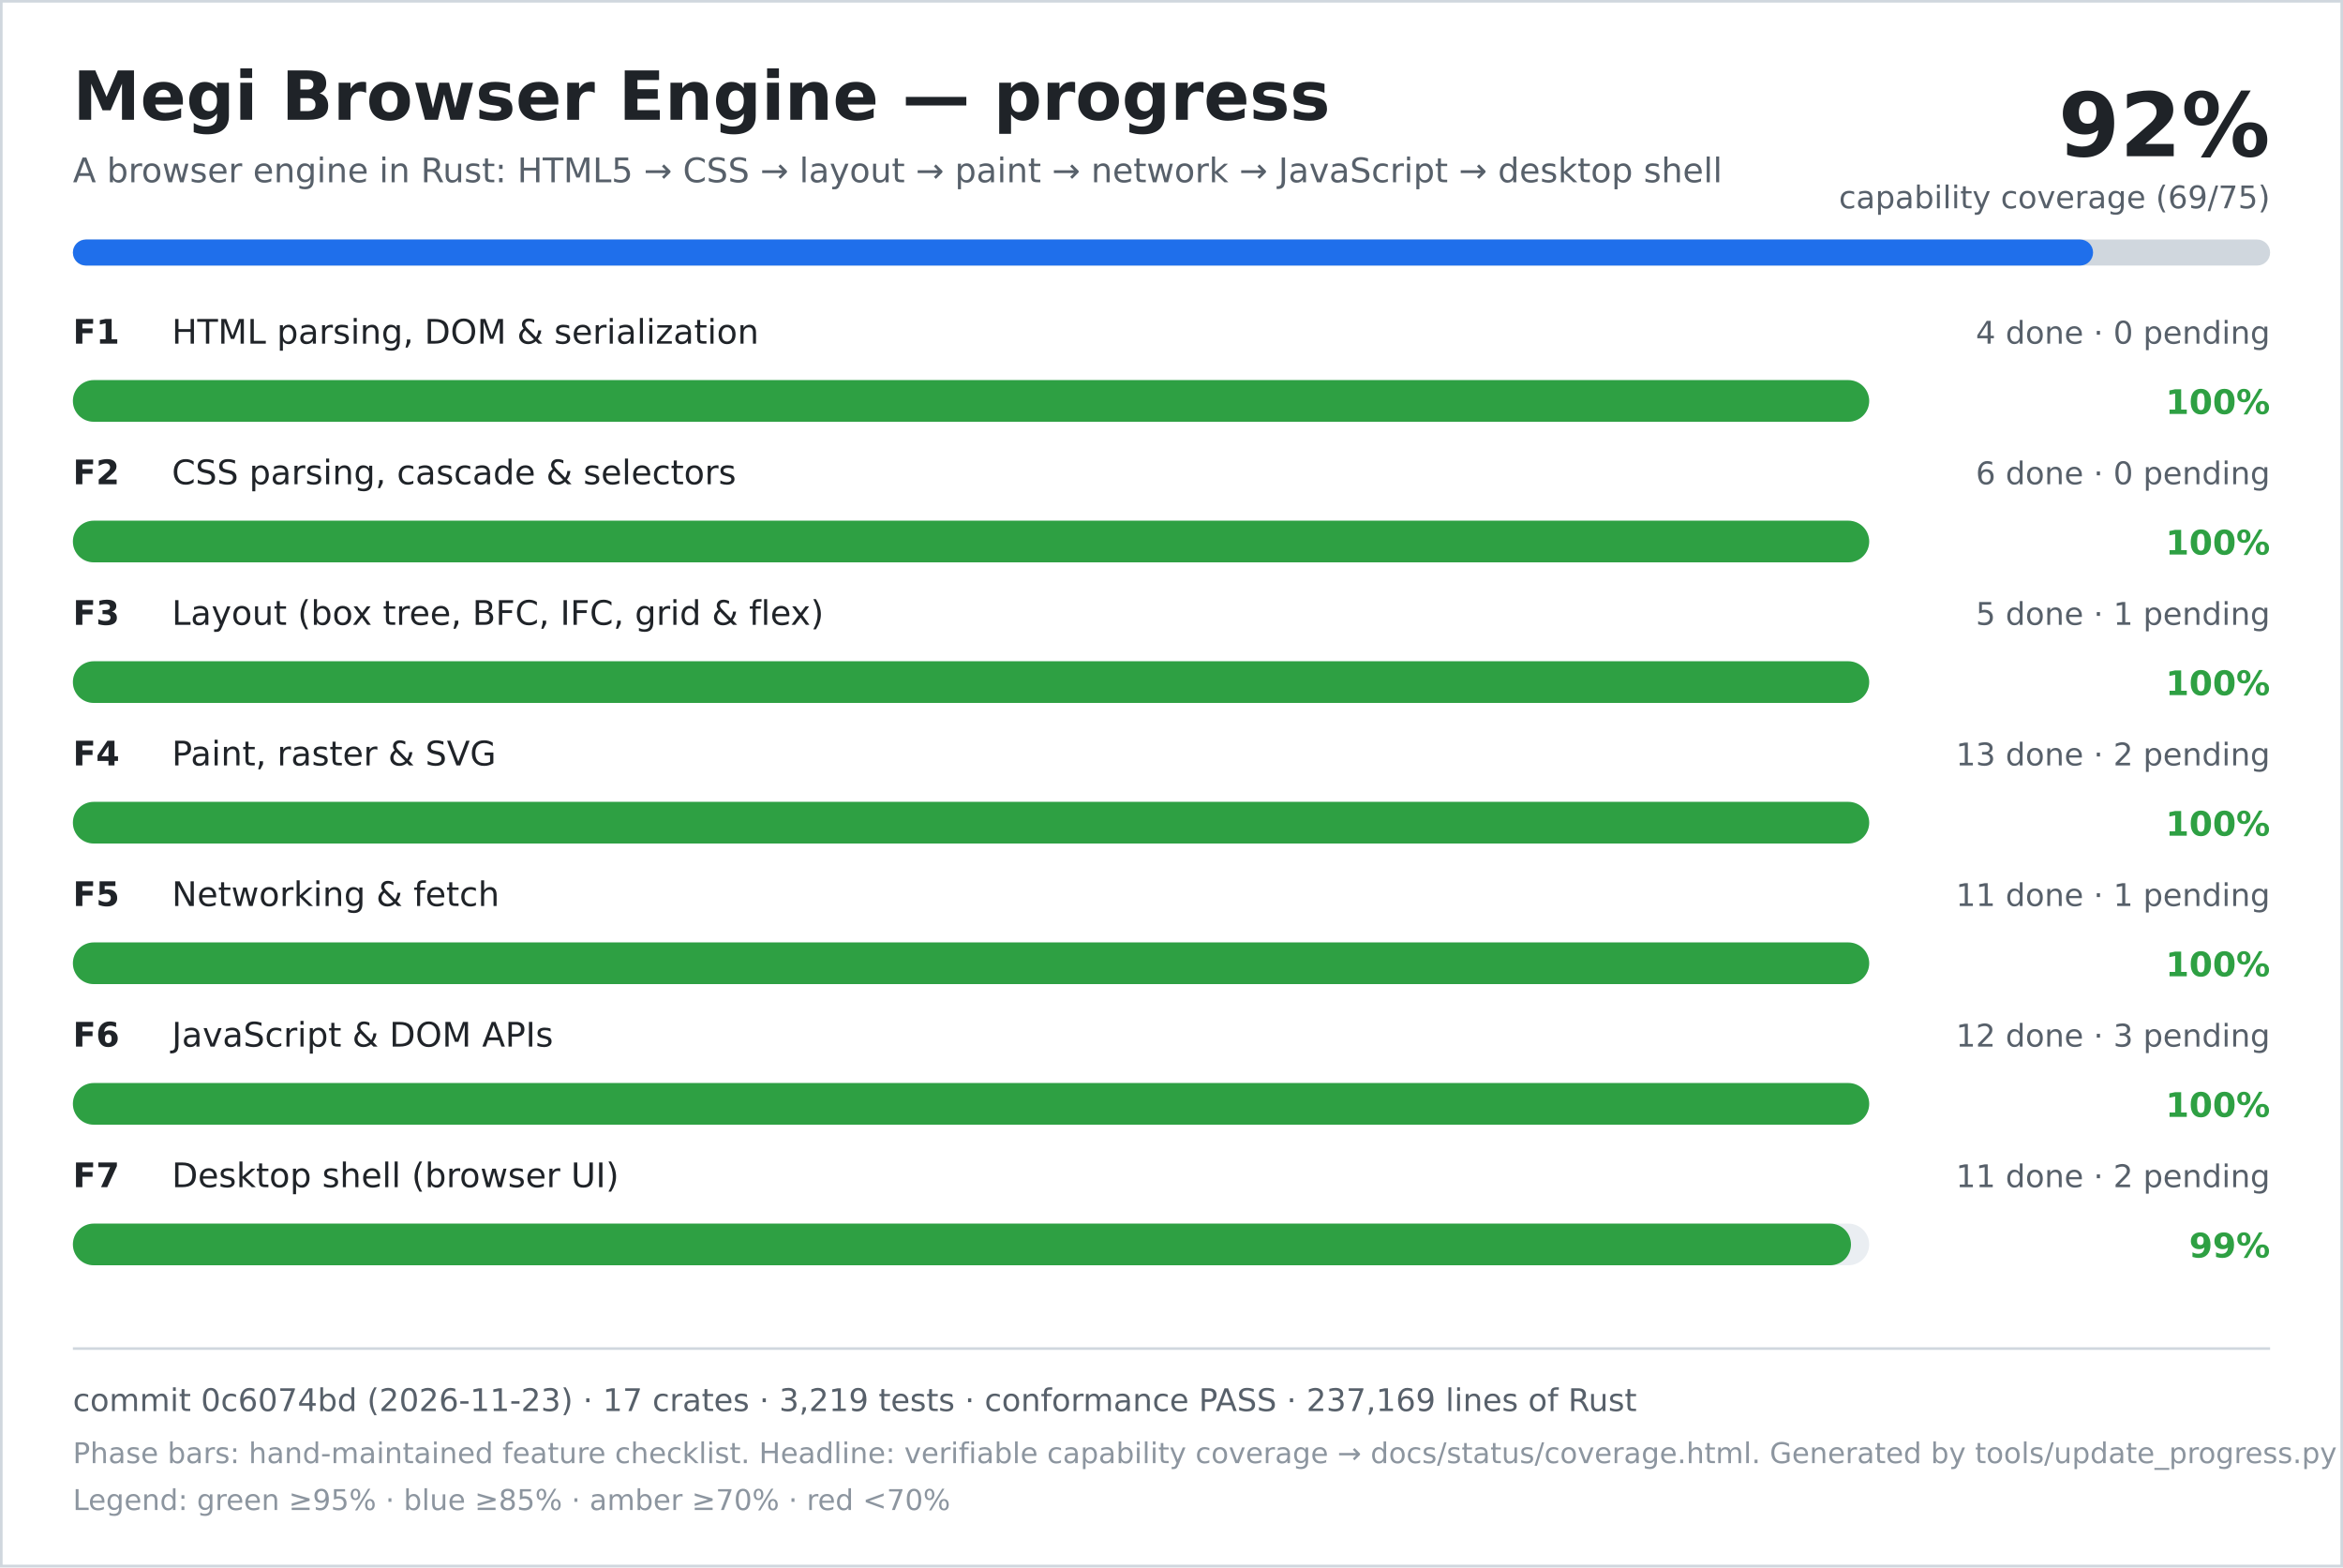
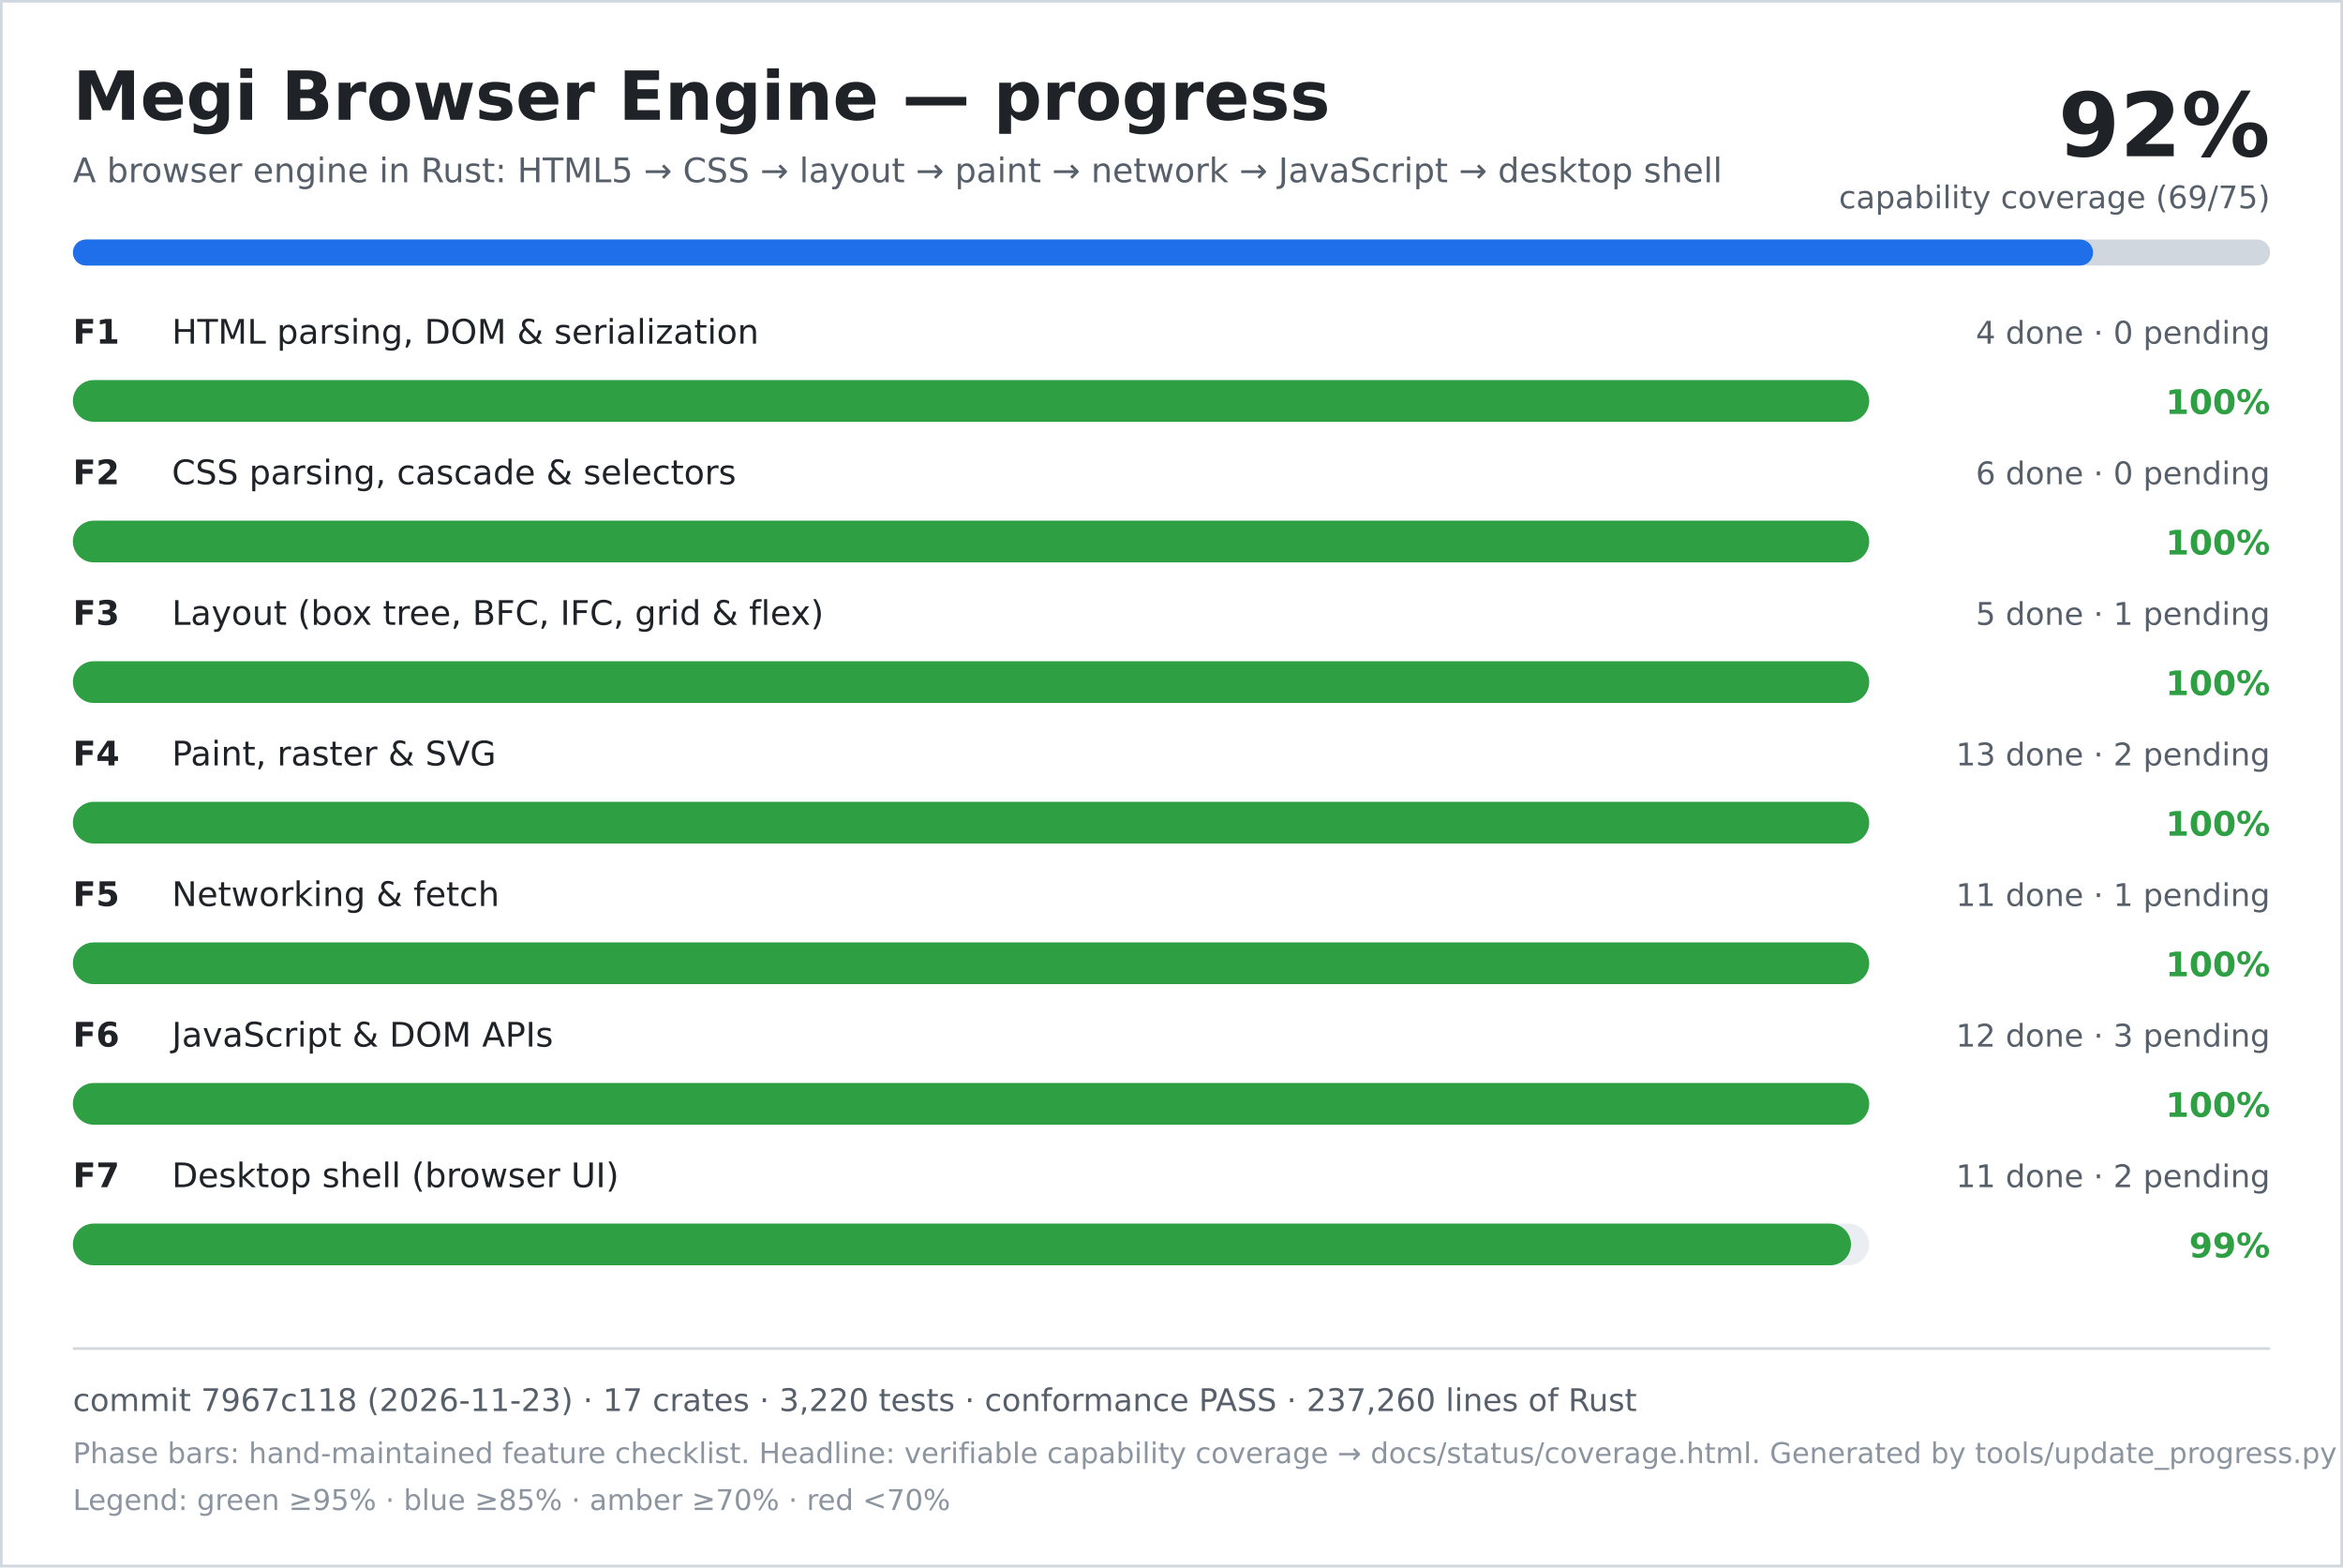
<svg xmlns="http://www.w3.org/2000/svg" width="900" height="602" viewBox="0 0 900 602" role="img" aria-labelledby="title desc">
  <rect width="900" height="602" fill="#ffffff" />
  <rect x="0.5" y="0.5" width="899" height="601" fill="none" stroke="#d0d7de" />
  <text x="28" y="46" font-family="DejaVu Sans, Verdana, sans-serif" font-size="26" font-weight="700" fill="#1f2328">Megi Browser Engine — progress</text>
  <text x="28" y="70" font-family="DejaVu Sans, Verdana, sans-serif" font-size="13" fill="#57606a">A browser engine in Rust: HTML5 → CSS → layout → paint → network → JavaScript → desktop shell</text>
  <text x="872" y="60" text-anchor="end" font-family="DejaVu Sans, Verdana, sans-serif" font-size="34" font-weight="700" fill="#1f2328">92%</text>
  <text x="872" y="80" text-anchor="end" font-family="DejaVu Sans, Verdana, sans-serif" font-size="12" fill="#57606a">capability coverage (69/75)</text>
  <rect x="28" y="92" width="844" height="10" rx="5" fill="#d0d7de" />
  <rect x="28" y="92" width="776" height="10" rx="5" fill="#1f6feb" />
  <text x="28" y="132" font-family="DejaVu Sans, Verdana, sans-serif" font-size="13" font-weight="700" fill="#1f2328">F1</text>
  <text x="66" y="132" font-family="DejaVu Sans, Verdana, sans-serif" font-size="13" fill="#1f2328">HTML parsing, DOM &amp; serialization</text>
  <text x="872" y="132" text-anchor="end" font-family="DejaVu Sans, Verdana, sans-serif" font-size="12" fill="#57606a">4 done · 0 pending</text>
  <rect x="28" y="146" width="690" height="16" rx="8" fill="#eaeef2" />
  <rect x="28" y="146" width="690" height="16" rx="8" fill="#2ea043" />
  <text x="872" y="159" text-anchor="end" font-family="DejaVu Sans, Verdana, sans-serif" font-size="13" font-weight="700" fill="#2ea043">100%</text>
  <text x="28" y="186" font-family="DejaVu Sans, Verdana, sans-serif" font-size="13" font-weight="700" fill="#1f2328">F2</text>
  <text x="66" y="186" font-family="DejaVu Sans, Verdana, sans-serif" font-size="13" fill="#1f2328">CSS parsing, cascade &amp; selectors</text>
  <text x="872" y="186" text-anchor="end" font-family="DejaVu Sans, Verdana, sans-serif" font-size="12" fill="#57606a">6 done · 0 pending</text>
  <rect x="28" y="200" width="690" height="16" rx="8" fill="#eaeef2" />
  <rect x="28" y="200" width="690" height="16" rx="8" fill="#2ea043" />
  <text x="872" y="213" text-anchor="end" font-family="DejaVu Sans, Verdana, sans-serif" font-size="13" font-weight="700" fill="#2ea043">100%</text>
  <text x="28" y="240" font-family="DejaVu Sans, Verdana, sans-serif" font-size="13" font-weight="700" fill="#1f2328">F3</text>
  <text x="66" y="240" font-family="DejaVu Sans, Verdana, sans-serif" font-size="13" fill="#1f2328">Layout (box tree, BFC, IFC, grid &amp; flex)</text>
  <text x="872" y="240" text-anchor="end" font-family="DejaVu Sans, Verdana, sans-serif" font-size="12" fill="#57606a">5 done · 1 pending</text>
  <rect x="28" y="254" width="690" height="16" rx="8" fill="#eaeef2" />
  <rect x="28" y="254" width="690" height="16" rx="8" fill="#2ea043" />
  <text x="872" y="267" text-anchor="end" font-family="DejaVu Sans, Verdana, sans-serif" font-size="13" font-weight="700" fill="#2ea043">100%</text>
  <text x="28" y="294" font-family="DejaVu Sans, Verdana, sans-serif" font-size="13" font-weight="700" fill="#1f2328">F4</text>
  <text x="66" y="294" font-family="DejaVu Sans, Verdana, sans-serif" font-size="13" fill="#1f2328">Paint, raster &amp; SVG</text>
  <text x="872" y="294" text-anchor="end" font-family="DejaVu Sans, Verdana, sans-serif" font-size="12" fill="#57606a">13 done · 2 pending</text>
  <rect x="28" y="308" width="690" height="16" rx="8" fill="#eaeef2" />
  <rect x="28" y="308" width="690" height="16" rx="8" fill="#2ea043" />
  <text x="872" y="321" text-anchor="end" font-family="DejaVu Sans, Verdana, sans-serif" font-size="13" font-weight="700" fill="#2ea043">100%</text>
  <text x="28" y="348" font-family="DejaVu Sans, Verdana, sans-serif" font-size="13" font-weight="700" fill="#1f2328">F5</text>
  <text x="66" y="348" font-family="DejaVu Sans, Verdana, sans-serif" font-size="13" fill="#1f2328">Networking &amp; fetch</text>
  <text x="872" y="348" text-anchor="end" font-family="DejaVu Sans, Verdana, sans-serif" font-size="12" fill="#57606a">11 done · 1 pending</text>
  <rect x="28" y="362" width="690" height="16" rx="8" fill="#eaeef2" />
  <rect x="28" y="362" width="690" height="16" rx="8" fill="#2ea043" />
  <text x="872" y="375" text-anchor="end" font-family="DejaVu Sans, Verdana, sans-serif" font-size="13" font-weight="700" fill="#2ea043">100%</text>
  <text x="28" y="402" font-family="DejaVu Sans, Verdana, sans-serif" font-size="13" font-weight="700" fill="#1f2328">F6</text>
  <text x="66" y="402" font-family="DejaVu Sans, Verdana, sans-serif" font-size="13" fill="#1f2328">JavaScript &amp; DOM APIs</text>
  <text x="872" y="402" text-anchor="end" font-family="DejaVu Sans, Verdana, sans-serif" font-size="12" fill="#57606a">12 done · 3 pending</text>
  <rect x="28" y="416" width="690" height="16" rx="8" fill="#eaeef2" />
  <rect x="28" y="416" width="690" height="16" rx="8" fill="#2ea043" />
  <text x="872" y="429" text-anchor="end" font-family="DejaVu Sans, Verdana, sans-serif" font-size="13" font-weight="700" fill="#2ea043">100%</text>
  <text x="28" y="456" font-family="DejaVu Sans, Verdana, sans-serif" font-size="13" font-weight="700" fill="#1f2328">F7</text>
  <text x="66" y="456" font-family="DejaVu Sans, Verdana, sans-serif" font-size="13" fill="#1f2328">Desktop shell (browser UI)</text>
  <text x="872" y="456" text-anchor="end" font-family="DejaVu Sans, Verdana, sans-serif" font-size="12" fill="#57606a">11 done · 2 pending</text>
  <rect x="28" y="470" width="690" height="16" rx="8" fill="#eaeef2" />
  <rect x="28" y="470" width="683" height="16" rx="8" fill="#2ea043" />
  <text x="872" y="483" text-anchor="end" font-family="DejaVu Sans, Verdana, sans-serif" font-size="13" font-weight="700" fill="#2ea043">99%</text>
  <line x1="28" y1="518" x2="872" y2="518" stroke="#d0d7de" />
-   <text x="28" y="542" font-family="DejaVu Sans, Verdana, sans-serif" font-size="12" fill="#57606a">commit 0c6074bd (2026-11-23) · 17 crates · 3,219 tests · conformance PASS · 237,169 lines of Rust</text>
+   <text x="28" y="542" font-family="DejaVu Sans, Verdana, sans-serif" font-size="12" fill="#57606a">commit 7967c118 (2026-11-23) · 17 crates · 3,220 tests · conformance PASS · 237,260 lines of Rust</text>
  <text x="28" y="562" font-family="DejaVu Sans, Verdana, sans-serif" font-size="11" fill="#8c959f">Phase bars: hand-maintained feature checklist. Headline: verifiable capability coverage → docs/status/coverage.html. Generated by tools/update_progress.py — do not edit.</text>
  <text x="28" y="580" font-family="DejaVu Sans, Verdana, sans-serif" font-size="11" fill="#8c959f">Legend: green ≥95% · blue ≥85% · amber ≥70% · red &lt;70%</text>
</svg>
